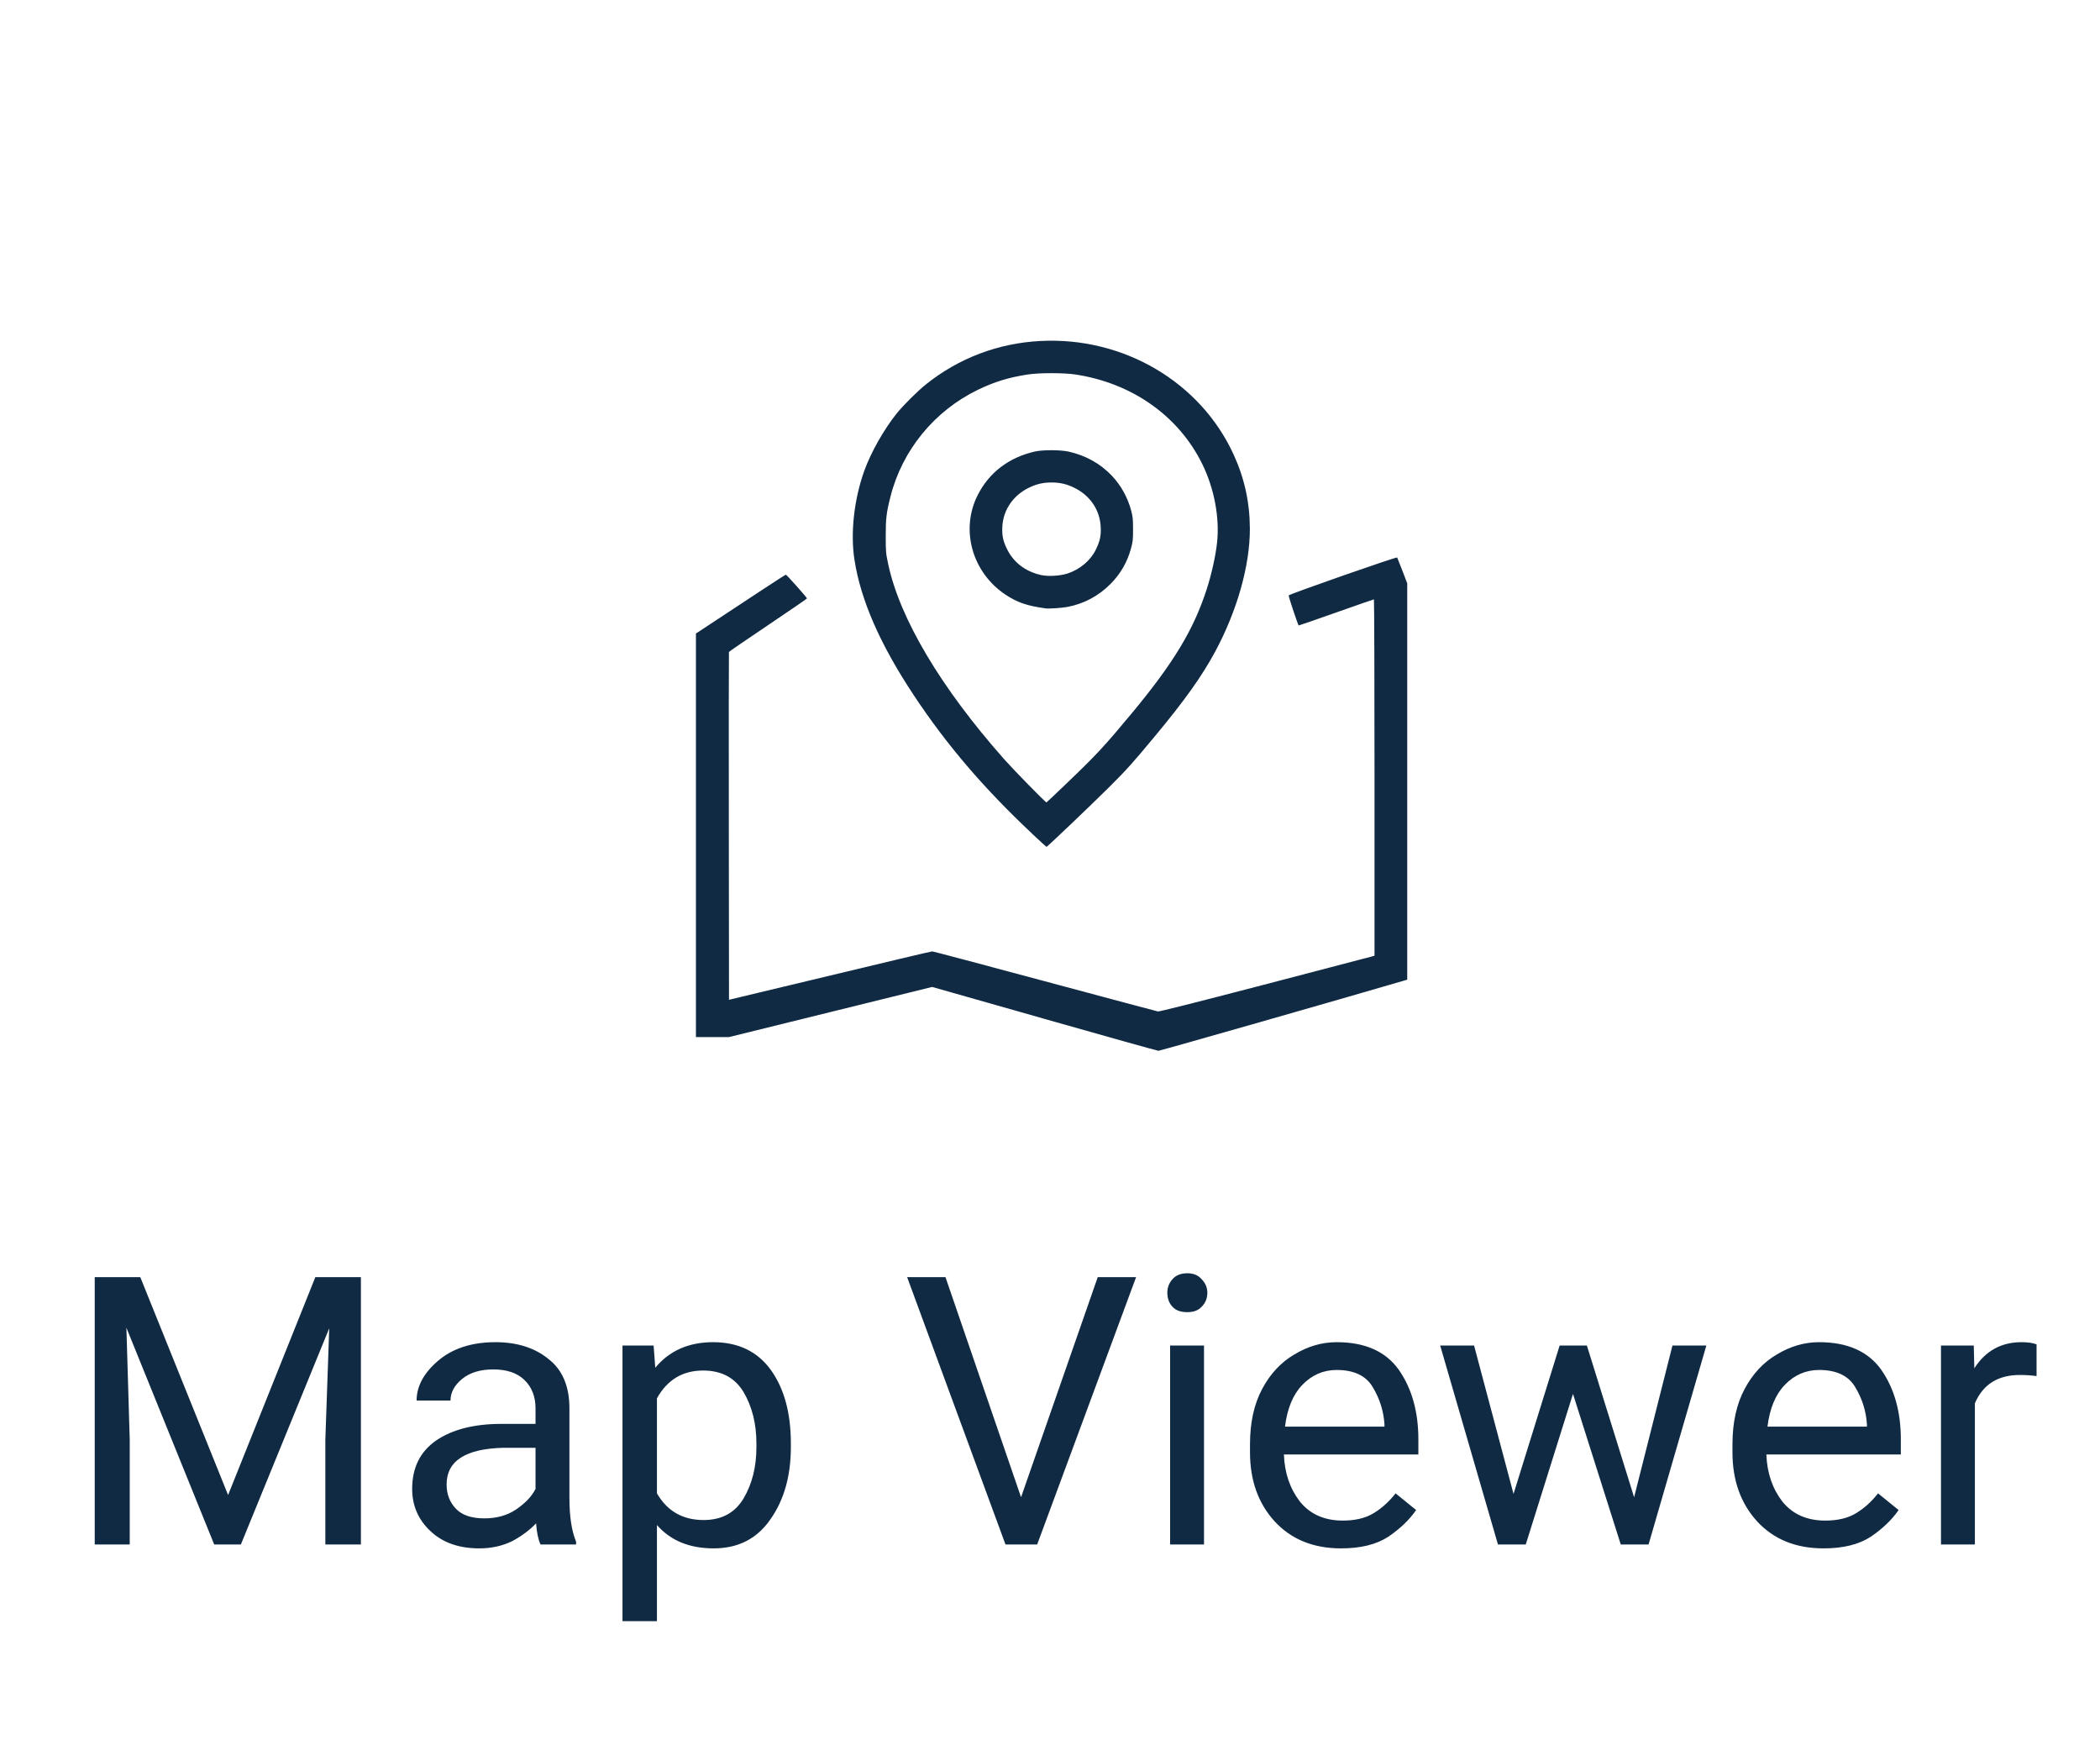
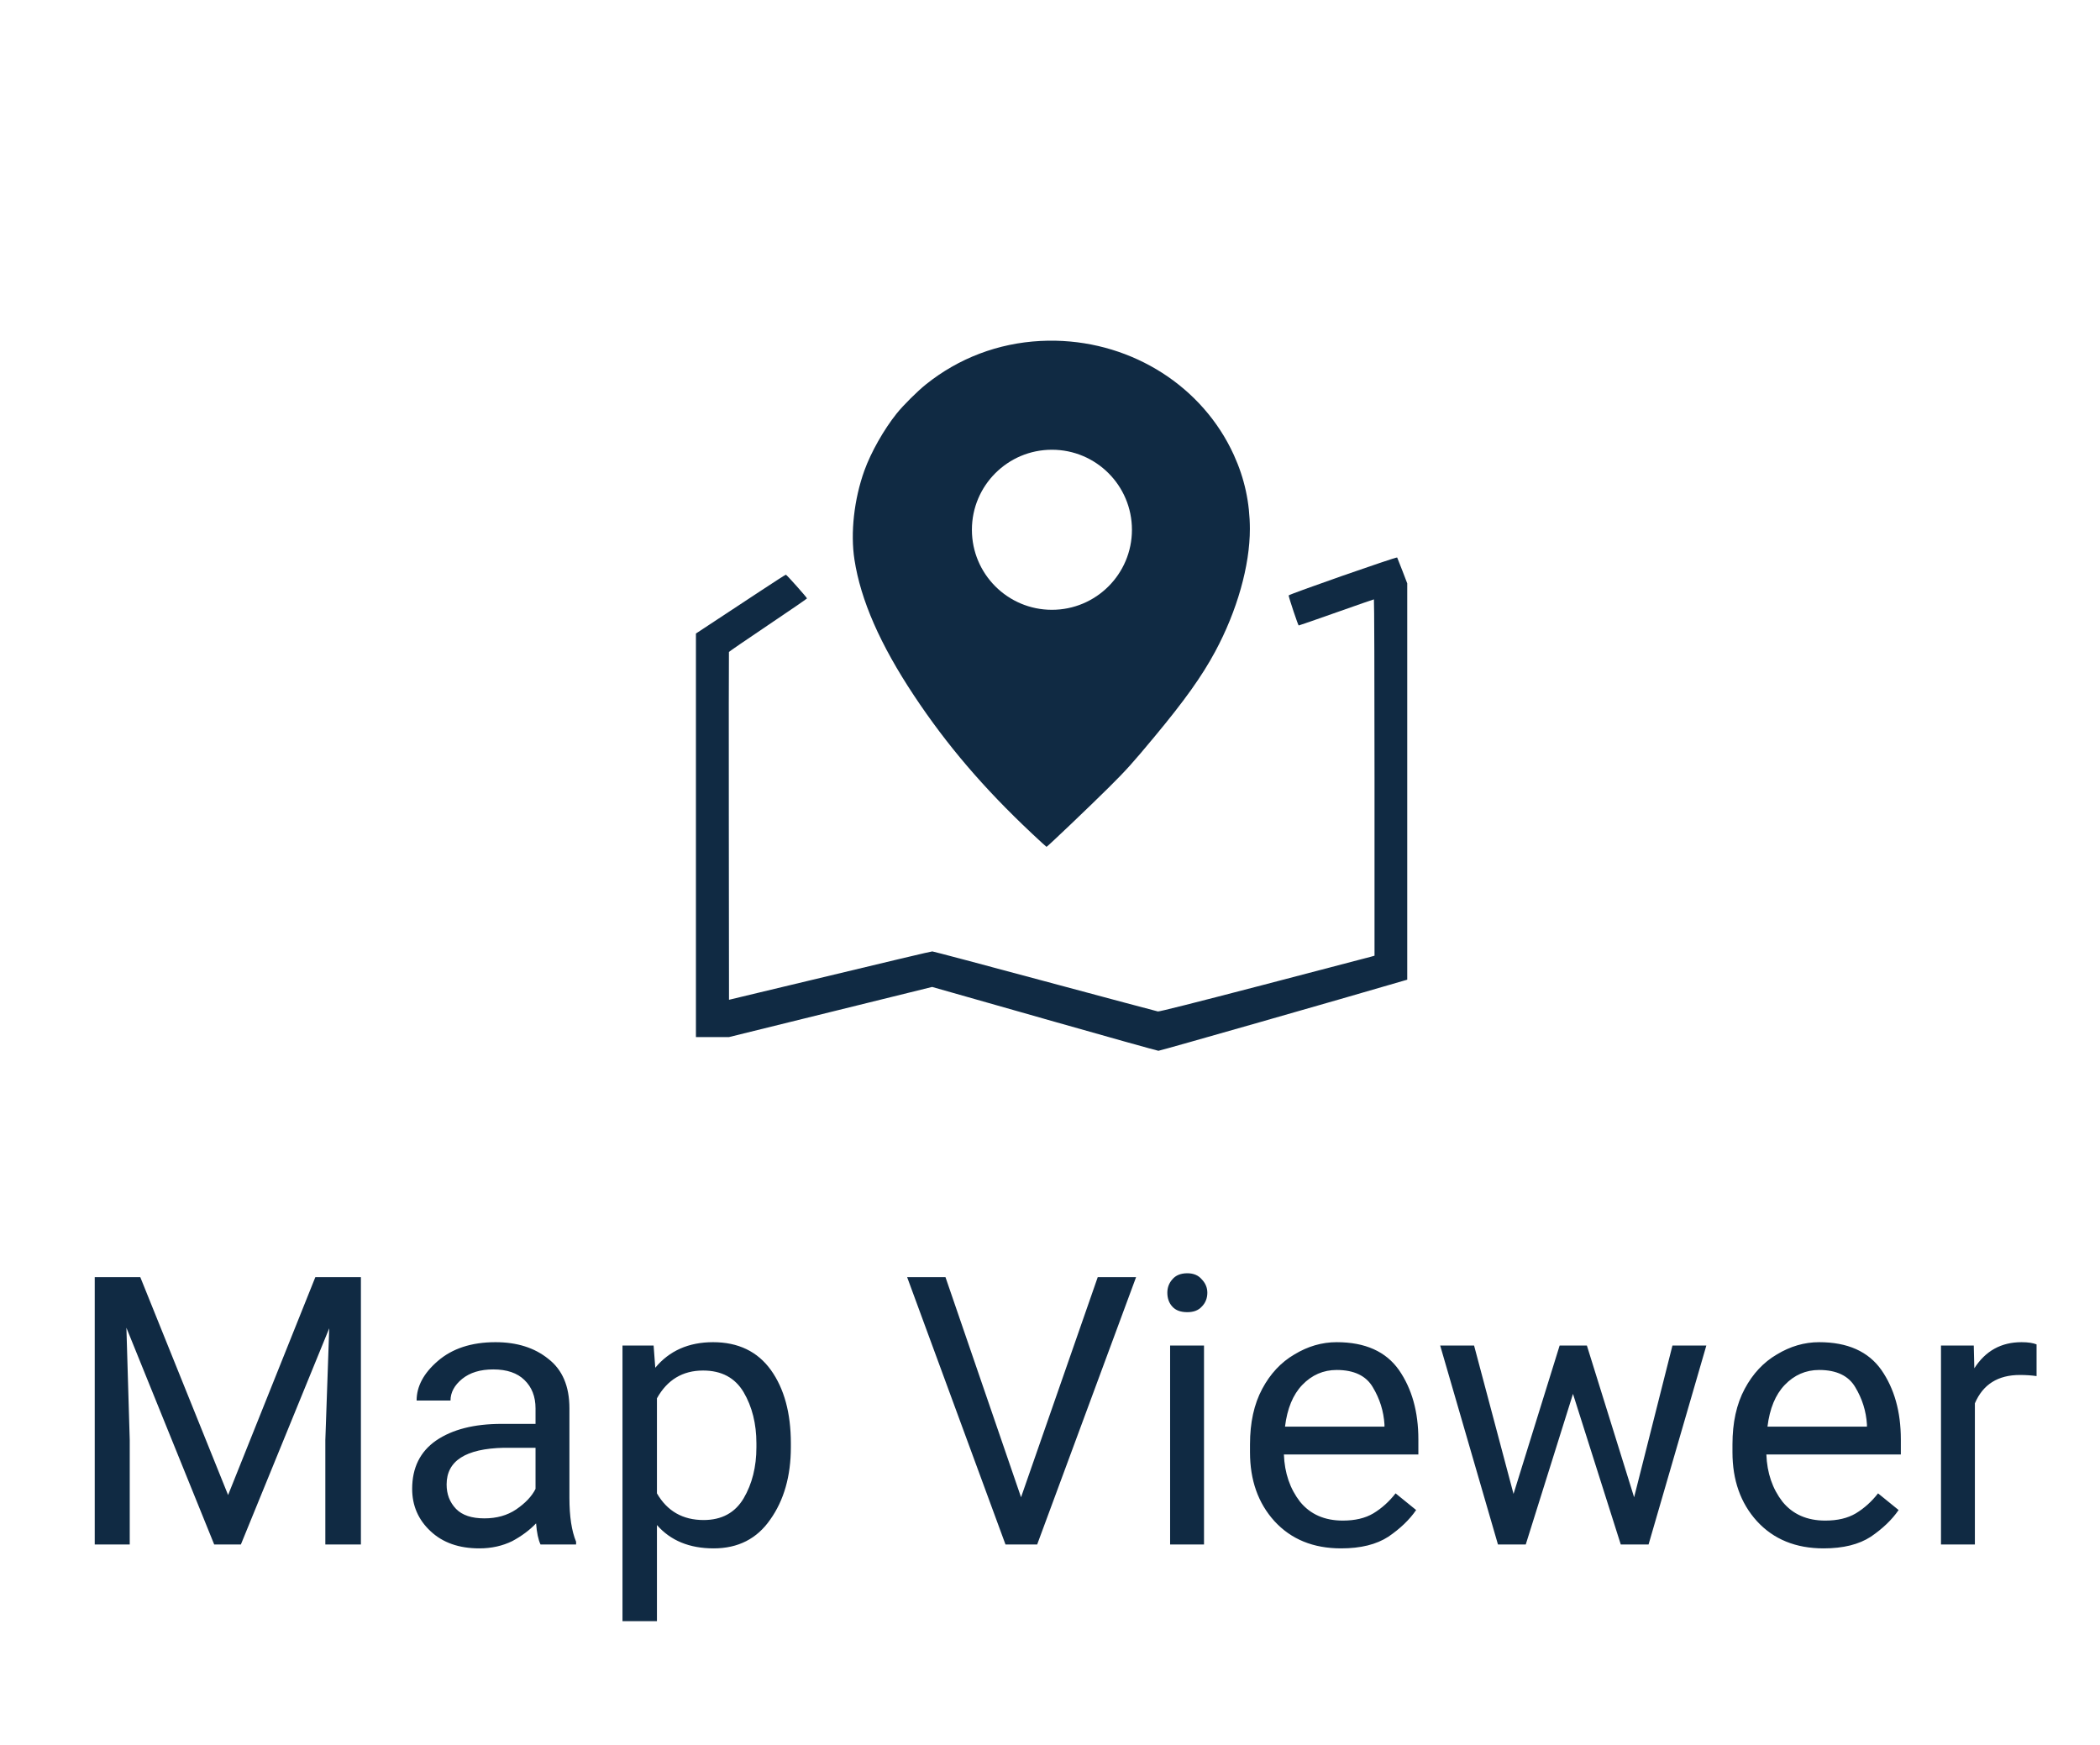
<svg xmlns="http://www.w3.org/2000/svg" width="59.049mm" height="49.049mm" viewBox="0 0 59.049 49.049" version="1.1" id="svg3078">
  <defs id="defs3072" />
  <g id="layer1" transform="translate(-84.62435,-30.57077)">
    <g id="g3057" transform="translate(219.0849,39.55408)">
+       <path style="fill:#102a43;fill-opacity:1;stroke-width:0.077" d="M 112.205 36.203 C 111.658 36.191 111.107 36.199 110.555 36.229 C 106.073 36.464 101.88 38.058 98.406 40.842 C 97.493 41.574 95.987 43.071 95.293 43.938 C 93.934 45.634 92.559 48.064 91.861 50.004 C 90.766 53.048 90.368 56.622 90.807 59.465 C 91.471 63.77 93.533 68.475 97.133 73.902 C 100.621 79.161 104.532 83.738 109.668 88.564 C 110.495 89.342 111.192 89.98 111.219 89.982 C 111.294 89.989 115.915 85.583 117.826 83.684 C 119.71 81.812 120.329 81.125 122.709 78.262 C 125.901 74.422 127.725 71.865 129.135 69.25 C 131.47 64.918 132.833 60.104 132.83 56.201 C 132.828 53.43 132.268 50.845 131.123 48.334 C 127.812 41.07 120.404 36.378 112.205 36.203 z M 111.793 47.787 A 8.504 8.504 0 0 1 120.297 56.291 A 8.504 8.504 0 0 1 111.793 64.795 A 8.504 8.504 0 0 1 103.289 56.291 A 8.504 8.504 0 0 1 111.793 47.787 z " transform="matrix(0.2645833,0,0,0.2645833,-134.4606,-8.983307)" id="path3051-3" />
      <rect style="fill:none;fill-opacity:1;fill-rule:evenodd;stroke:none;stroke-width:0.951;stroke-miterlimit:4;stroke-dasharray:none;stroke-opacity:1" id="rect2415-7-2-3" width="59.049" height="49.049" x="-134.461" y="-8.983" />
-       <path id="path3051" d="m -105.097,19.659 -3.153,-0.896 -2.857,0.705 -2.857,0.705 -0.464,-4.27e-4 -0.464,-4.27e-4 V 14.5 8.827 l 0.582,-0.383 c 0.32,-0.211 0.885,-0.583 1.255,-0.827 0.37,-0.244 0.681,-0.444 0.692,-0.444 0.022,0 0.595,0.644 0.594,0.667 -4e-4,0.009 -0.493,0.347 -1.094,0.751 -0.601,0.404 -1.097,0.744 -1.101,0.755 -0.004,0.011 -0.006,2.216 -0.003,4.899 l 0.005,4.879 0.867,-0.208 c 3.939,-0.945 4.812,-1.152 4.85,-1.152 0.024,6.2e-5 1.448,0.377 3.163,0.839 1.715,0.461 3.147,0.843 3.18,0.849 0.041,0.007 1.012,-0.238 2.969,-0.748 1.599,-0.417 2.956,-0.772 3.015,-0.789 l 0.107,-0.03 v -5.009 c 0,-2.768 -0.008,-5.009 -0.017,-5.009 -0.01,0 -0.485,0.165 -1.056,0.367 -0.571,0.202 -1.048,0.367 -1.059,0.367 -0.016,1.633e-4 -0.271,-0.761 -0.283,-0.844 -0.004,-0.03 3.037,-1.094 3.052,-1.067 0.007,0.013 0.074,0.182 0.148,0.375 l 0.135,0.352 v 5.571 5.571 l -0.138,0.04 c -1.62,0.476 -6.817,1.961 -6.858,1.959 -0.031,-0.001 -1.474,-0.405 -3.209,-0.898 z m -0.347,-5.21 c -1.359,-1.277 -2.394,-2.488 -3.317,-3.879 -0.953,-1.436 -1.498,-2.681 -1.674,-3.82 -0.116,-0.752 -0.011,-1.698 0.279,-2.503 0.185,-0.513 0.549,-1.157 0.908,-1.605 0.184,-0.229 0.582,-0.626 0.824,-0.819 0.919,-0.737 2.029,-1.158 3.214,-1.22 2.34,-0.123 4.507,1.153 5.442,3.203 0.303,0.664 0.451,1.348 0.452,2.082 7.86e-4,1.033 -0.36,2.306 -0.978,3.452 -0.373,0.692 -0.855,1.368 -1.7,2.384 -0.63,0.758 -0.793,0.939 -1.292,1.435 -0.506,0.503 -1.729,1.668 -1.749,1.666 -0.007,-5.59e-4 -0.191,-0.169 -0.41,-0.375 z m 1.046,-1.477 c 0.778,-0.746 1.008,-0.995 1.77,-1.913 1.169,-1.409 1.732,-2.341 2.099,-3.48 0.136,-0.423 0.247,-0.917 0.289,-1.296 0.079,-0.706 -0.076,-1.533 -0.416,-2.224 -0.665,-1.35 -1.97,-2.271 -3.563,-2.514 -0.327,-0.05 -1.023,-0.05 -1.347,4.663e-4 -0.536,0.083 -0.933,0.205 -1.398,0.43 -1.222,0.591 -2.128,1.698 -2.458,3.004 -0.114,0.45 -0.133,0.61 -0.133,1.11 2.5e-4,0.438 0.003,0.474 0.066,0.772 0.323,1.537 1.478,3.482 3.268,5.504 0.269,0.303 1.165,1.218 1.186,1.21 0.008,-0.003 0.294,-0.274 0.637,-0.603 z m -0.668,-4.853 c -0.508,-0.068 -0.793,-0.166 -1.122,-0.385 -0.935,-0.623 -1.272,-1.816 -0.786,-2.789 0.32,-0.641 0.881,-1.069 1.616,-1.235 0.216,-0.049 0.707,-0.048 0.935,9.776e-4 0.48,0.103 0.905,0.339 1.229,0.683 0.254,0.27 0.443,0.61 0.539,0.972 0.048,0.18 0.054,0.242 0.054,0.531 6e-5,0.292 -0.006,0.348 -0.055,0.53 -0.106,0.391 -0.293,0.717 -0.572,1 -0.337,0.342 -0.752,0.564 -1.216,0.652 -0.163,0.031 -0.521,0.054 -0.622,0.041 z m 0.612,-0.975 c 0.353,-0.114 0.655,-0.365 0.804,-0.67 0.119,-0.243 0.152,-0.391 0.14,-0.639 -0.022,-0.479 -0.294,-0.884 -0.74,-1.104 -0.216,-0.106 -0.403,-0.15 -0.643,-0.15 -0.24,0 -0.427,0.044 -0.643,0.15 -0.439,0.217 -0.715,0.623 -0.74,1.088 -0.013,0.247 0.018,0.403 0.128,0.628 0.186,0.381 0.515,0.634 0.959,0.736 0.19,0.044 0.532,0.025 0.735,-0.04 z" style="fill:#102a43;stroke-width:0.02;fill-opacity:1" />
+       <path id="path3051" d="m -105.097,19.659 -3.153,-0.896 -2.857,0.705 -2.857,0.705 -0.464,-4.27e-4 -0.464,-4.27e-4 V 14.5 8.827 l 0.582,-0.383 c 0.32,-0.211 0.885,-0.583 1.255,-0.827 0.37,-0.244 0.681,-0.444 0.692,-0.444 0.022,0 0.595,0.644 0.594,0.667 -4e-4,0.009 -0.493,0.347 -1.094,0.751 -0.601,0.404 -1.097,0.744 -1.101,0.755 -0.004,0.011 -0.006,2.216 -0.003,4.899 l 0.005,4.879 0.867,-0.208 c 3.939,-0.945 4.812,-1.152 4.85,-1.152 0.024,6.2e-5 1.448,0.377 3.163,0.839 1.715,0.461 3.147,0.843 3.18,0.849 0.041,0.007 1.012,-0.238 2.969,-0.748 1.599,-0.417 2.956,-0.772 3.015,-0.789 l 0.107,-0.03 v -5.009 c 0,-2.768 -0.008,-5.009 -0.017,-5.009 -0.01,0 -0.485,0.165 -1.056,0.367 -0.571,0.202 -1.048,0.367 -1.059,0.367 -0.016,1.633e-4 -0.271,-0.761 -0.283,-0.844 -0.004,-0.03 3.037,-1.094 3.052,-1.067 0.007,0.013 0.074,0.182 0.148,0.375 l 0.135,0.352 v 5.571 5.571 l -0.138,0.04 c -1.62,0.476 -6.817,1.961 -6.858,1.959 -0.031,-0.001 -1.474,-0.405 -3.209,-0.898 z" style="fill:#102a43;fill-opacity:1;stroke-width:0.02" />
      <text xml:space="preserve" style="font-style:normal;font-variant:normal;font-weight:normal;font-stretch:normal;font-size:10.583px;line-height:1.25;font-family:Roboto;-inkscape-font-specification:Roboto;letter-spacing:0px;word-spacing:0px;fill:#102a43;fill-opacity:1;stroke:none;stroke-width:0.265;" x="-132.672" y="34.438" id="text847-1-6">
        <tspan id="tspan845-78-7" x="-132.672" y="34.438" style="stroke-width:0.265;fill:#102a43;fill-opacity:1;">Map Viewer </tspan>
      </text>
    </g>
  </g>
</svg>
